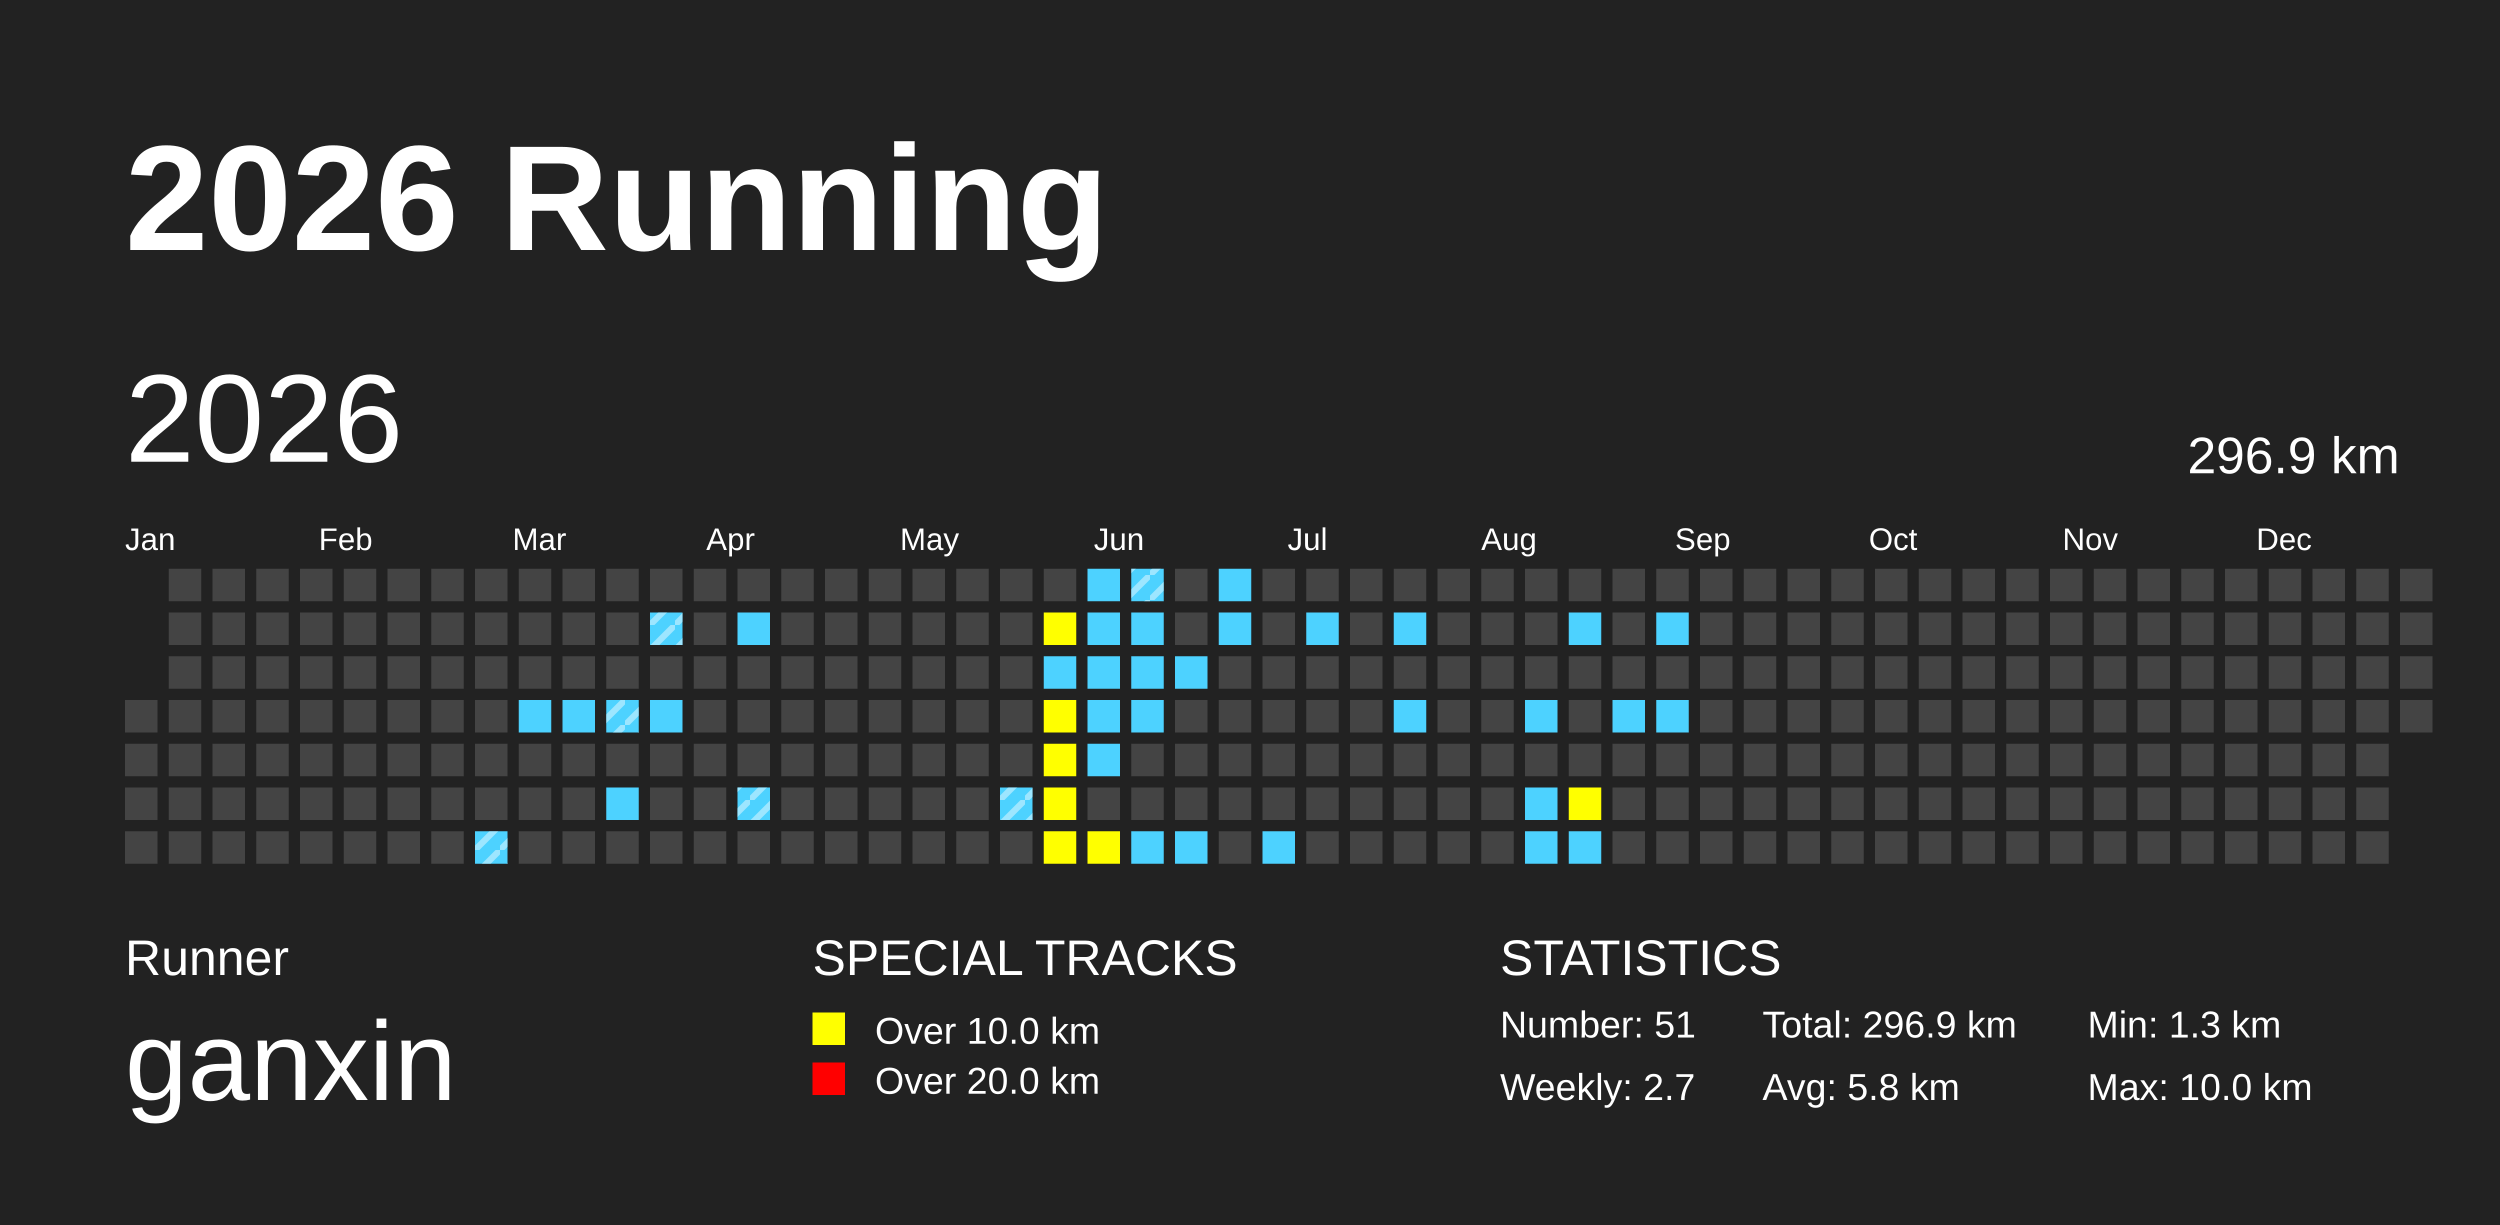
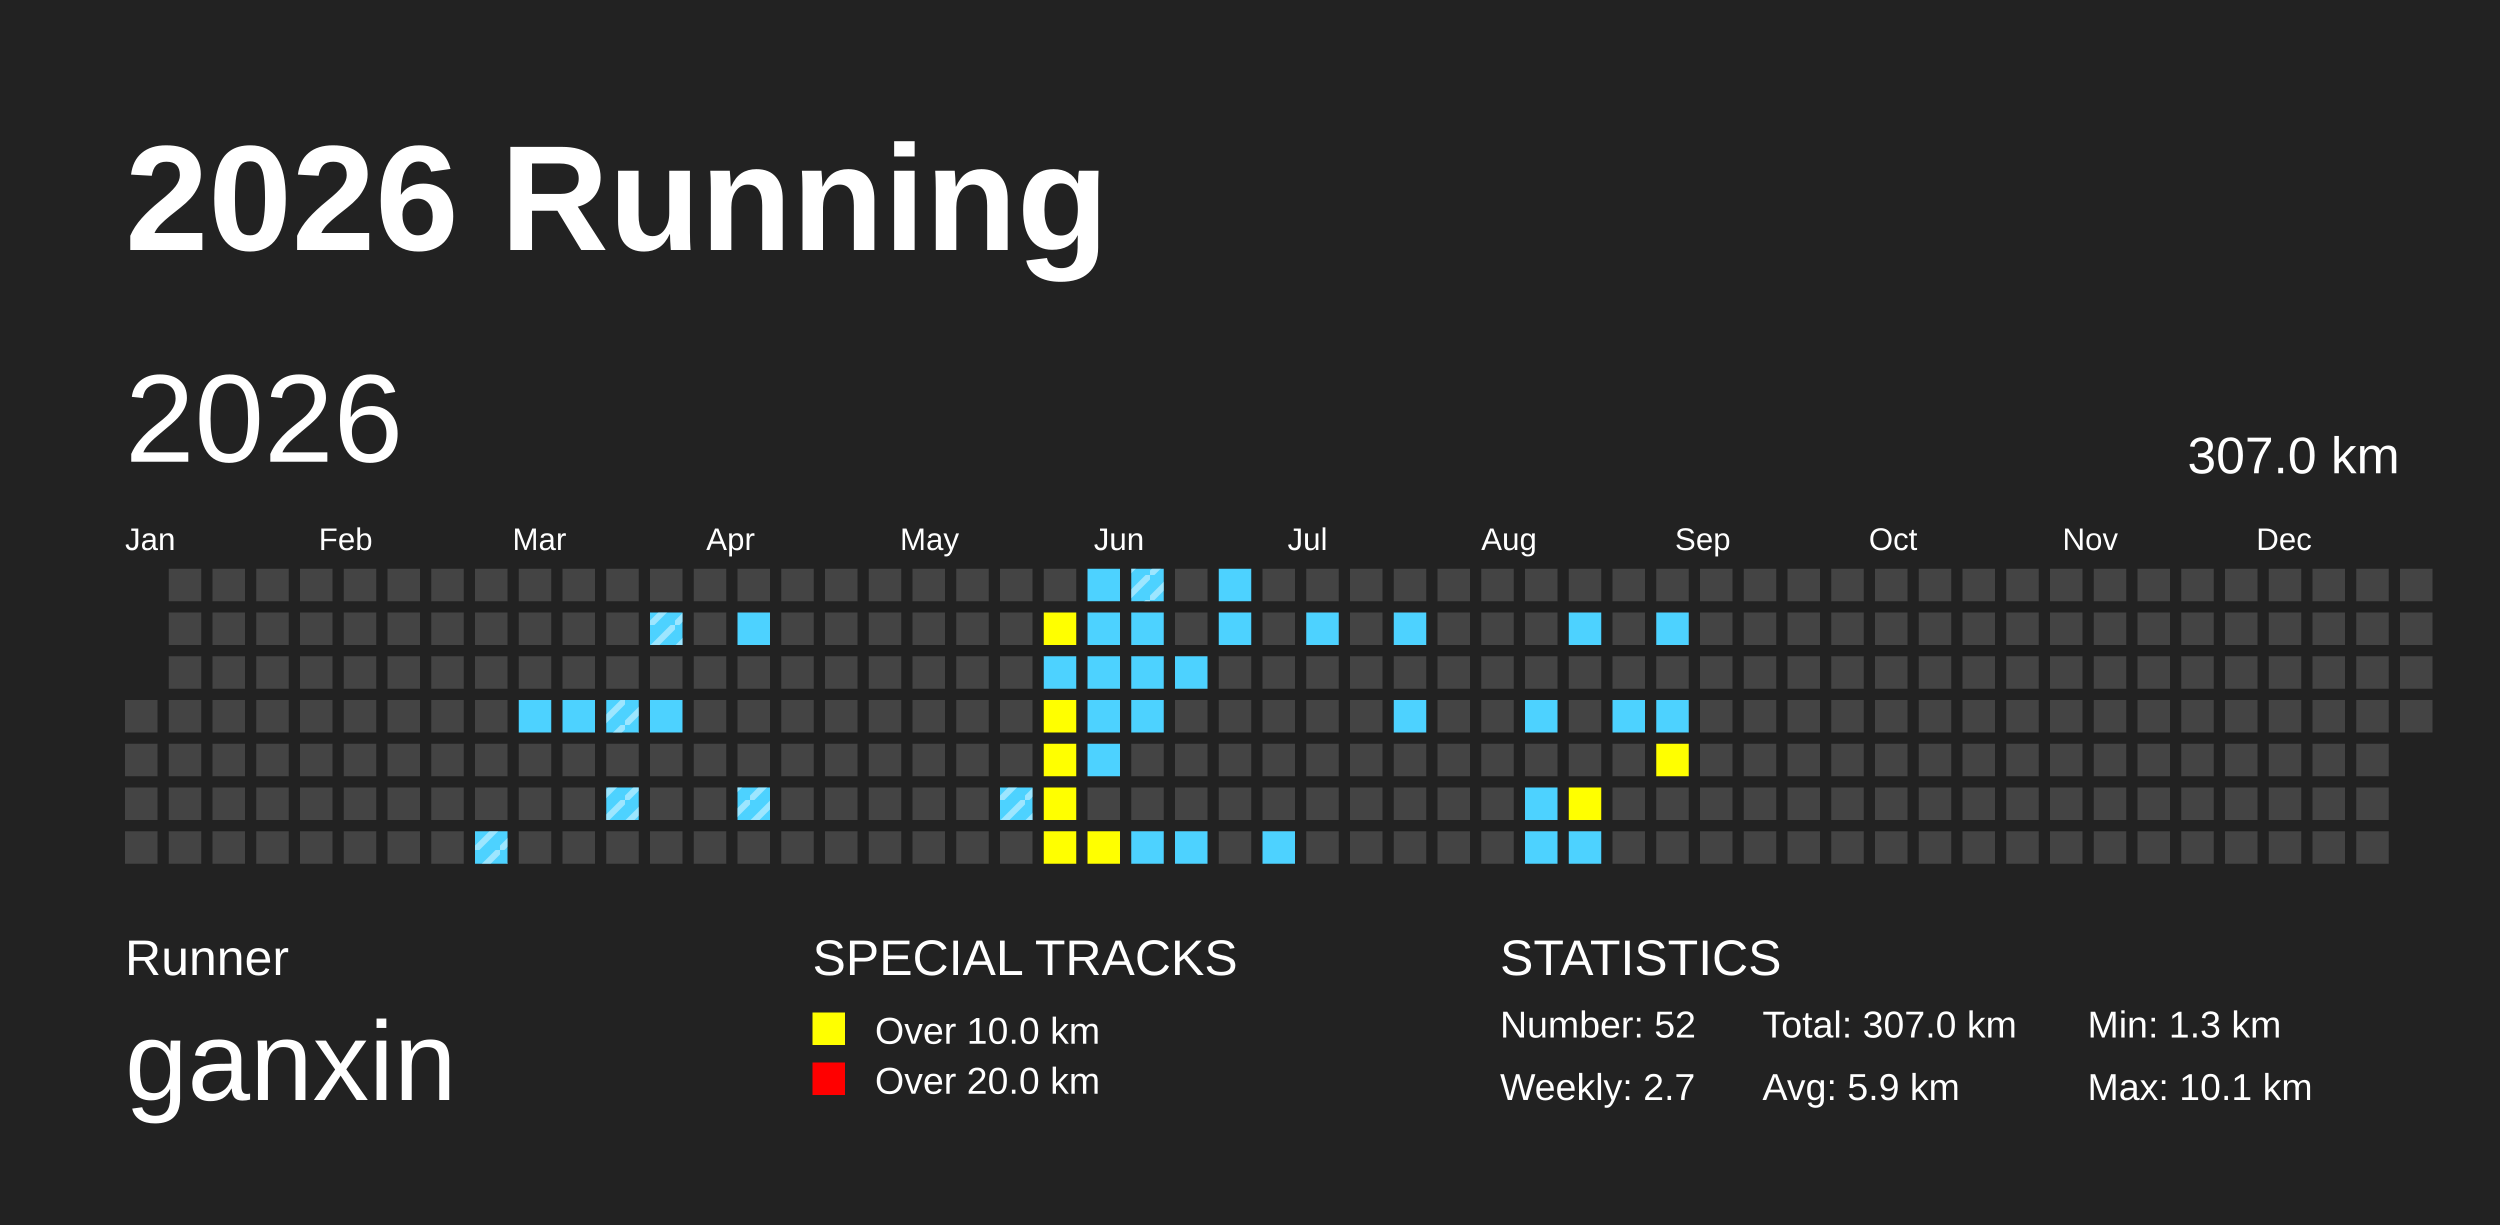
<svg xmlns="http://www.w3.org/2000/svg" baseProfile="full" height="98mm" version="1.1" viewBox="0,0,200,98" width="200mm">
  <defs>
    <pattern height="2" id="indoor-stripe" patternUnits="userSpaceOnUse" width="2">
      <line stroke="white" stroke-opacity="0.45" stroke-width="0.5" x1="0" x2="2" y1="2" y2="0" />
    </pattern>
  </defs>
  <rect fill="#222222" height="98" width="200" x="0" y="0" />
  <text fill="#FFFFFF" style="font-size:12px; font-family:Arial; font-weight:bold;" x="10" y="20">2026 Running</text>
  <text fill="#FFFFFF" style="font-size:4px; font-family:Arial" x="10" y="78">Runner</text>
  <text fill="#FFFFFF" style="font-size:9px; font-family:Arial" x="10" y="88">ganxin</text>
  <text fill="#FFFFFF" style="font-size:4px; font-family:Arial" x="65" y="78">SPECIAL TRACKS</text>
  <rect fill="yellow" height="2.6" width="2.6" x="65" y="81" />
  <text fill="#FFFFFF" style="font-size:3px; font-family:Arial" x="70" y="83.5">Over 10.0 km</text>
  <rect fill="red" height="2.6" width="2.6" x="65" y="85" />
  <text fill="#FFFFFF" style="font-size:3px; font-family:Arial" x="70" y="87.5">Over 20.0 km</text>
  <text fill="#FFFFFF" style="font-size:4px; font-family:Arial" x="120" y="78">STATISTICS</text>
-   <text fill="#FFFFFF" style="font-size:3px; font-family:Arial" x="120" y="83">Number: 51</text>
+   <text fill="#FFFFFF" style="font-size:3px; font-family:Arial" x="120" y="83">Number: 52</text>
  <text fill="#FFFFFF" style="font-size:3px; font-family:Arial" x="120" y="88">Weekly: 2.7</text>
-   <text fill="#FFFFFF" style="font-size:3px; font-family:Arial" x="141" y="83">Total: 296.9 km</text>
-   <text fill="#FFFFFF" style="font-size:3px; font-family:Arial" x="141" y="88">Avg: 5.8 km</text>
+   <text fill="#FFFFFF" style="font-size:3px; font-family:Arial" x="141" y="83">Total: 307.0 km</text>
+   <text fill="#FFFFFF" style="font-size:3px; font-family:Arial" x="141" y="88">Avg: 5.9 km</text>
  <text fill="#FFFFFF" style="font-size:3px; font-family:Arial" x="167" y="83">Min: 1.3 km</text>
-   <text fill="#FFFFFF" style="font-size:3px; font-family:Arial" x="167" y="88">Max: 10.0 km</text>
+   <text fill="#FFFFFF" style="font-size:3px; font-family:Arial" x="167" y="88">Max: 10.1 km</text>
  <text dominant-baseline="hanging" fill="#FFFFFF" style="font-size:10.0px; font-family:Arial;" x="10" y="30">2026</text>
-   <text dominant-baseline="hanging" fill="#FFFFFF" style="font-size:4.125px; font-family:Arial;" x="175" y="35">296.9 km</text>
+   <text dominant-baseline="hanging" fill="#FFFFFF" style="font-size:4.125px; font-family:Arial;" x="175" y="35">307.0 km</text>
  <text fill="#FFFFFF" style="font-size:2.5px; font-family:Arial" x="10.0" y="44">Jan</text>
  <text fill="#FFFFFF" style="font-size:2.5px; font-family:Arial" x="25.5" y="44">Feb</text>
  <text fill="#FFFFFF" style="font-size:2.5px; font-family:Arial" x="41.0" y="44">Mar</text>
  <text fill="#FFFFFF" style="font-size:2.5px; font-family:Arial" x="56.5" y="44">Apr</text>
  <text fill="#FFFFFF" style="font-size:2.5px; font-family:Arial" x="72.0" y="44">May</text>
  <text fill="#FFFFFF" style="font-size:2.5px; font-family:Arial" x="87.5" y="44">Jun</text>
  <text fill="#FFFFFF" style="font-size:2.5px; font-family:Arial" x="103.0" y="44">Jul</text>
  <text fill="#FFFFFF" style="font-size:2.5px; font-family:Arial" x="118.5" y="44">Aug</text>
  <text fill="#FFFFFF" style="font-size:2.5px; font-family:Arial" x="134.0" y="44">Sep</text>
  <text fill="#FFFFFF" style="font-size:2.5px; font-family:Arial" x="149.5" y="44">Oct</text>
  <text fill="#FFFFFF" style="font-size:2.5px; font-family:Arial" x="165.0" y="44">Nov</text>
  <text fill="#FFFFFF" style="font-size:2.5px; font-family:Arial" x="180.5" y="44">Dec</text>
  <rect fill="#444444" height="2.6" width="2.6" x="10.0" y="56.0" />
  <rect fill="#444444" height="2.6" width="2.6" x="10.0" y="59.5" />
  <rect fill="#444444" height="2.6" width="2.6" x="10.0" y="63.0" />
  <rect fill="#444444" height="2.6" width="2.6" x="10.0" y="66.5" />
  <rect fill="#444444" height="2.6" width="2.6" x="13.5" y="45.5" />
  <rect fill="#444444" height="2.6" width="2.6" x="13.5" y="49.0" />
  <rect fill="#444444" height="2.6" width="2.6" x="13.5" y="52.5" />
  <rect fill="#444444" height="2.6" width="2.6" x="13.5" y="56.0" />
  <rect fill="#444444" height="2.6" width="2.6" x="13.5" y="59.5" />
  <rect fill="#444444" height="2.6" width="2.6" x="13.5" y="63.0" />
  <rect fill="#444444" height="2.6" width="2.6" x="13.5" y="66.5" />
  <rect fill="#444444" height="2.6" width="2.6" x="17.0" y="45.5" />
  <rect fill="#444444" height="2.6" width="2.6" x="17.0" y="49.0" />
  <rect fill="#444444" height="2.6" width="2.6" x="17.0" y="52.5" />
  <rect fill="#444444" height="2.6" width="2.6" x="17.0" y="56.0" />
  <rect fill="#444444" height="2.6" width="2.6" x="17.0" y="59.5" />
  <rect fill="#444444" height="2.6" width="2.6" x="17.0" y="63.0" />
  <rect fill="#444444" height="2.6" width="2.6" x="17.0" y="66.5" />
  <rect fill="#444444" height="2.6" width="2.6" x="20.5" y="45.5" />
  <rect fill="#444444" height="2.6" width="2.6" x="20.5" y="49.0" />
  <rect fill="#444444" height="2.6" width="2.6" x="20.5" y="52.5" />
  <rect fill="#444444" height="2.6" width="2.6" x="20.5" y="56.0" />
  <rect fill="#444444" height="2.6" width="2.6" x="20.5" y="59.5" />
  <rect fill="#444444" height="2.6" width="2.6" x="20.5" y="63.0" />
  <rect fill="#444444" height="2.6" width="2.6" x="20.5" y="66.5" />
  <rect fill="#444444" height="2.6" width="2.6" x="24.0" y="45.5" />
  <rect fill="#444444" height="2.6" width="2.6" x="24.0" y="49.0" />
  <rect fill="#444444" height="2.6" width="2.6" x="24.0" y="52.5" />
  <rect fill="#444444" height="2.6" width="2.6" x="24.0" y="56.0" />
  <rect fill="#444444" height="2.6" width="2.6" x="24.0" y="59.5" />
  <rect fill="#444444" height="2.6" width="2.6" x="24.0" y="63.0" />
  <rect fill="#444444" height="2.6" width="2.6" x="24.0" y="66.5" />
  <rect fill="#444444" height="2.6" width="2.6" x="27.5" y="45.5" />
  <rect fill="#444444" height="2.6" width="2.6" x="27.5" y="49.0" />
  <rect fill="#444444" height="2.6" width="2.6" x="27.5" y="52.5" />
  <rect fill="#444444" height="2.6" width="2.6" x="27.5" y="56.0" />
  <rect fill="#444444" height="2.6" width="2.6" x="27.5" y="59.5" />
  <rect fill="#444444" height="2.6" width="2.6" x="27.5" y="63.0" />
  <rect fill="#444444" height="2.6" width="2.6" x="27.5" y="66.5" />
  <rect fill="#444444" height="2.6" width="2.6" x="31.0" y="45.5" />
  <rect fill="#444444" height="2.6" width="2.6" x="31.0" y="49.0" />
  <rect fill="#444444" height="2.6" width="2.6" x="31.0" y="52.5" />
  <rect fill="#444444" height="2.6" width="2.6" x="31.0" y="56.0" />
  <rect fill="#444444" height="2.6" width="2.6" x="31.0" y="59.5" />
  <rect fill="#444444" height="2.6" width="2.6" x="31.0" y="63.0" />
  <rect fill="#444444" height="2.6" width="2.6" x="31.0" y="66.5" />
  <rect fill="#444444" height="2.6" width="2.6" x="34.5" y="45.5" />
  <rect fill="#444444" height="2.6" width="2.6" x="34.5" y="49.0" />
  <rect fill="#444444" height="2.6" width="2.6" x="34.5" y="52.5" />
  <rect fill="#444444" height="2.6" width="2.6" x="34.5" y="56.0" />
  <rect fill="#444444" height="2.6" width="2.6" x="34.5" y="59.5" />
  <rect fill="#444444" height="2.6" width="2.6" x="34.5" y="63.0" />
  <rect fill="#444444" height="2.6" width="2.6" x="34.5" y="66.5" />
  <rect fill="#444444" height="2.6" width="2.6" x="38.0" y="45.5" />
  <rect fill="#444444" height="2.6" width="2.6" x="38.0" y="49.0" />
  <rect fill="#444444" height="2.6" width="2.6" x="38.0" y="52.5" />
  <rect fill="#444444" height="2.6" width="2.6" x="38.0" y="56.0" />
  <rect fill="#444444" height="2.6" width="2.6" x="38.0" y="59.5" />
  <rect fill="#444444" height="2.6" width="2.6" x="38.0" y="63.0" />
  <rect fill="#4DD2FF" height="2.6" width="2.6" x="38.0" y="66.5" />
  <rect fill="url(#indoor-stripe)" height="2.6" style="pointer-events: none;" width="2.6" x="38.0" y="66.5" />
  <rect fill="#444444" height="2.6" width="2.6" x="41.5" y="45.5" />
  <rect fill="#444444" height="2.6" width="2.6" x="41.5" y="49.0" />
  <rect fill="#444444" height="2.6" width="2.6" x="41.5" y="52.5" />
  <rect fill="#4DD2FF" height="2.6" width="2.6" x="41.5" y="56.0" />
  <rect fill="#444444" height="2.6" width="2.6" x="41.5" y="59.5" />
  <rect fill="#444444" height="2.6" width="2.6" x="41.5" y="63.0" />
  <rect fill="#444444" height="2.6" width="2.6" x="41.5" y="66.5" />
  <rect fill="#444444" height="2.6" width="2.6" x="45.0" y="45.5" />
  <rect fill="#444444" height="2.6" width="2.6" x="45.0" y="49.0" />
  <rect fill="#444444" height="2.6" width="2.6" x="45.0" y="52.5" />
  <rect fill="#4DD2FF" height="2.6" width="2.6" x="45.0" y="56.0" />
  <rect fill="#444444" height="2.6" width="2.6" x="45.0" y="59.5" />
  <rect fill="#444444" height="2.6" width="2.6" x="45.0" y="63.0" />
  <rect fill="#444444" height="2.6" width="2.6" x="45.0" y="66.5" />
  <rect fill="#444444" height="2.6" width="2.6" x="48.5" y="45.5" />
  <rect fill="#444444" height="2.6" width="2.6" x="48.5" y="49.0" />
  <rect fill="#444444" height="2.6" width="2.6" x="48.5" y="52.5" />
  <rect fill="#4DD2FF" height="2.6" width="2.6" x="48.5" y="56.0" />
  <rect fill="url(#indoor-stripe)" height="2.6" style="pointer-events: none;" width="2.6" x="48.5" y="56.0" />
  <rect fill="#444444" height="2.6" width="2.6" x="48.5" y="59.5" />
  <rect fill="#4DD2FF" height="2.6" width="2.6" x="48.5" y="63.0" />
+   <rect fill="url(#indoor-stripe)" height="2.6" style="pointer-events: none;" width="2.6" x="48.5" y="63.0" />
  <rect fill="#444444" height="2.6" width="2.6" x="48.5" y="66.5" />
  <rect fill="#444444" height="2.6" width="2.6" x="52.0" y="45.5" />
  <rect fill="#4DD2FF" height="2.6" width="2.6" x="52.0" y="49.0" />
  <rect fill="url(#indoor-stripe)" height="2.6" style="pointer-events: none;" width="2.6" x="52.0" y="49.0" />
  <rect fill="#444444" height="2.6" width="2.6" x="52.0" y="52.5" />
  <rect fill="#4DD2FF" height="2.6" width="2.6" x="52.0" y="56.0" />
  <rect fill="#444444" height="2.6" width="2.6" x="52.0" y="59.5" />
  <rect fill="#444444" height="2.6" width="2.6" x="52.0" y="63.0" />
  <rect fill="#444444" height="2.6" width="2.6" x="52.0" y="66.5" />
  <rect fill="#444444" height="2.6" width="2.6" x="55.5" y="45.5" />
  <rect fill="#444444" height="2.6" width="2.6" x="55.5" y="49.0" />
  <rect fill="#444444" height="2.6" width="2.6" x="55.5" y="52.5" />
  <rect fill="#444444" height="2.6" width="2.6" x="55.5" y="56.0" />
  <rect fill="#444444" height="2.6" width="2.6" x="55.5" y="59.5" />
  <rect fill="#444444" height="2.6" width="2.6" x="55.5" y="63.0" />
  <rect fill="#444444" height="2.6" width="2.6" x="55.5" y="66.5" />
  <rect fill="#444444" height="2.6" width="2.6" x="59.0" y="45.5" />
  <rect fill="#4DD2FF" height="2.6" width="2.6" x="59.0" y="49.0" />
  <rect fill="#444444" height="2.6" width="2.6" x="59.0" y="52.5" />
  <rect fill="#444444" height="2.6" width="2.6" x="59.0" y="56.0" />
  <rect fill="#444444" height="2.6" width="2.6" x="59.0" y="59.5" />
  <rect fill="#4DD2FF" height="2.6" width="2.6" x="59.0" y="63.0" />
  <rect fill="url(#indoor-stripe)" height="2.6" style="pointer-events: none;" width="2.6" x="59.0" y="63.0" />
  <rect fill="#444444" height="2.6" width="2.6" x="59.0" y="66.5" />
  <rect fill="#444444" height="2.6" width="2.6" x="62.5" y="45.5" />
  <rect fill="#444444" height="2.6" width="2.6" x="62.5" y="49.0" />
  <rect fill="#444444" height="2.6" width="2.6" x="62.5" y="52.5" />
  <rect fill="#444444" height="2.6" width="2.6" x="62.5" y="56.0" />
  <rect fill="#444444" height="2.6" width="2.6" x="62.5" y="59.5" />
  <rect fill="#444444" height="2.6" width="2.6" x="62.5" y="63.0" />
  <rect fill="#444444" height="2.6" width="2.6" x="62.5" y="66.5" />
  <rect fill="#444444" height="2.6" width="2.6" x="66.0" y="45.5" />
  <rect fill="#444444" height="2.6" width="2.6" x="66.0" y="49.0" />
  <rect fill="#444444" height="2.6" width="2.6" x="66.0" y="52.5" />
  <rect fill="#444444" height="2.6" width="2.6" x="66.0" y="56.0" />
  <rect fill="#444444" height="2.6" width="2.6" x="66.0" y="59.5" />
  <rect fill="#444444" height="2.6" width="2.6" x="66.0" y="63.0" />
  <rect fill="#444444" height="2.6" width="2.6" x="66.0" y="66.5" />
  <rect fill="#444444" height="2.6" width="2.6" x="69.5" y="45.5" />
  <rect fill="#444444" height="2.6" width="2.6" x="69.5" y="49.0" />
  <rect fill="#444444" height="2.6" width="2.6" x="69.5" y="52.5" />
  <rect fill="#444444" height="2.6" width="2.6" x="69.5" y="56.0" />
  <rect fill="#444444" height="2.6" width="2.6" x="69.5" y="59.5" />
  <rect fill="#444444" height="2.6" width="2.6" x="69.5" y="63.0" />
  <rect fill="#444444" height="2.6" width="2.6" x="69.5" y="66.5" />
  <rect fill="#444444" height="2.6" width="2.6" x="73.0" y="45.5" />
  <rect fill="#444444" height="2.6" width="2.6" x="73.0" y="49.0" />
  <rect fill="#444444" height="2.6" width="2.6" x="73.0" y="52.5" />
  <rect fill="#444444" height="2.6" width="2.6" x="73.0" y="56.0" />
  <rect fill="#444444" height="2.6" width="2.6" x="73.0" y="59.5" />
  <rect fill="#444444" height="2.6" width="2.6" x="73.0" y="63.0" />
  <rect fill="#444444" height="2.6" width="2.6" x="73.0" y="66.5" />
  <rect fill="#444444" height="2.6" width="2.6" x="76.5" y="45.5" />
  <rect fill="#444444" height="2.6" width="2.6" x="76.5" y="49.0" />
  <rect fill="#444444" height="2.6" width="2.6" x="76.5" y="52.5" />
  <rect fill="#444444" height="2.6" width="2.6" x="76.5" y="56.0" />
  <rect fill="#444444" height="2.6" width="2.6" x="76.5" y="59.5" />
  <rect fill="#444444" height="2.6" width="2.6" x="76.5" y="63.0" />
  <rect fill="#444444" height="2.6" width="2.6" x="76.5" y="66.5" />
  <rect fill="#444444" height="2.6" width="2.6" x="80.0" y="45.5" />
  <rect fill="#444444" height="2.6" width="2.6" x="80.0" y="49.0" />
  <rect fill="#444444" height="2.6" width="2.6" x="80.0" y="52.5" />
  <rect fill="#444444" height="2.6" width="2.6" x="80.0" y="56.0" />
  <rect fill="#444444" height="2.6" width="2.6" x="80.0" y="59.5" />
  <rect fill="#4DD2FF" height="2.6" width="2.6" x="80.0" y="63.0" />
  <rect fill="url(#indoor-stripe)" height="2.6" style="pointer-events: none;" width="2.6" x="80.0" y="63.0" />
  <rect fill="#444444" height="2.6" width="2.6" x="80.0" y="66.5" />
  <rect fill="#444444" height="2.6" width="2.6" x="83.5" y="45.5" />
  <rect fill="yellow" height="2.6" width="2.6" x="83.5" y="49.0" />
  <rect fill="#4DD2FF" height="2.6" width="2.6" x="83.5" y="52.5" />
  <rect fill="yellow" height="2.6" width="2.6" x="83.5" y="56.0" />
  <rect fill="yellow" height="2.6" width="2.6" x="83.5" y="59.5" />
  <rect fill="yellow" height="2.6" width="2.6" x="83.5" y="63.0" />
  <rect fill="yellow" height="2.6" width="2.6" x="83.5" y="66.5" />
  <rect fill="#4DD2FF" height="2.6" width="2.6" x="87.0" y="45.5" />
  <rect fill="#4DD2FF" height="2.6" width="2.6" x="87.0" y="49.0" />
  <rect fill="#4DD2FF" height="2.6" width="2.6" x="87.0" y="52.5" />
  <rect fill="#4DD2FF" height="2.6" width="2.6" x="87.0" y="56.0" />
  <rect fill="#4DD2FF" height="2.6" width="2.6" x="87.0" y="59.5" />
  <rect fill="#444444" height="2.6" width="2.6" x="87.0" y="63.0" />
  <rect fill="yellow" height="2.6" width="2.6" x="87.0" y="66.5" />
  <rect fill="#4DD2FF" height="2.6" width="2.6" x="90.5" y="45.5" />
  <rect fill="url(#indoor-stripe)" height="2.6" style="pointer-events: none;" width="2.6" x="90.5" y="45.5" />
  <rect fill="#4DD2FF" height="2.6" width="2.6" x="90.5" y="49.0" />
  <rect fill="#4DD2FF" height="2.6" width="2.6" x="90.5" y="52.5" />
  <rect fill="#4DD2FF" height="2.6" width="2.6" x="90.5" y="56.0" />
  <rect fill="#444444" height="2.6" width="2.6" x="90.5" y="59.5" />
  <rect fill="#444444" height="2.6" width="2.6" x="90.5" y="63.0" />
  <rect fill="#4DD2FF" height="2.6" width="2.6" x="90.5" y="66.5" />
  <rect fill="#444444" height="2.6" width="2.6" x="94.0" y="45.5" />
  <rect fill="#444444" height="2.6" width="2.6" x="94.0" y="49.0" />
  <rect fill="#4DD2FF" height="2.6" width="2.6" x="94.0" y="52.5" />
  <rect fill="#444444" height="2.6" width="2.6" x="94.0" y="56.0" />
  <rect fill="#444444" height="2.6" width="2.6" x="94.0" y="59.5" />
  <rect fill="#444444" height="2.6" width="2.6" x="94.0" y="63.0" />
  <rect fill="#4DD2FF" height="2.6" width="2.6" x="94.0" y="66.5" />
  <rect fill="#4DD2FF" height="2.6" width="2.6" x="97.5" y="45.5" />
  <rect fill="#4DD2FF" height="2.6" width="2.6" x="97.5" y="49.0" />
  <rect fill="#444444" height="2.6" width="2.6" x="97.5" y="52.5" />
  <rect fill="#444444" height="2.6" width="2.6" x="97.5" y="56.0" />
  <rect fill="#444444" height="2.6" width="2.6" x="97.5" y="59.5" />
  <rect fill="#444444" height="2.6" width="2.6" x="97.5" y="63.0" />
  <rect fill="#444444" height="2.6" width="2.6" x="97.5" y="66.5" />
  <rect fill="#444444" height="2.6" width="2.6" x="101.0" y="45.5" />
  <rect fill="#444444" height="2.6" width="2.6" x="101.0" y="49.0" />
  <rect fill="#444444" height="2.6" width="2.6" x="101.0" y="52.5" />
  <rect fill="#444444" height="2.6" width="2.6" x="101.0" y="56.0" />
  <rect fill="#444444" height="2.6" width="2.6" x="101.0" y="59.5" />
  <rect fill="#444444" height="2.6" width="2.6" x="101.0" y="63.0" />
  <rect fill="#4DD2FF" height="2.6" width="2.6" x="101.0" y="66.5" />
  <rect fill="#444444" height="2.6" width="2.6" x="104.5" y="45.5" />
  <rect fill="#4DD2FF" height="2.6" width="2.6" x="104.5" y="49.0" />
  <rect fill="#444444" height="2.6" width="2.6" x="104.5" y="52.5" />
  <rect fill="#444444" height="2.6" width="2.6" x="104.5" y="56.0" />
  <rect fill="#444444" height="2.6" width="2.6" x="104.5" y="59.5" />
  <rect fill="#444444" height="2.6" width="2.6" x="104.5" y="63.0" />
  <rect fill="#444444" height="2.6" width="2.6" x="104.5" y="66.5" />
  <rect fill="#444444" height="2.6" width="2.6" x="108.0" y="45.5" />
  <rect fill="#444444" height="2.6" width="2.6" x="108.0" y="49.0" />
  <rect fill="#444444" height="2.6" width="2.6" x="108.0" y="52.5" />
  <rect fill="#444444" height="2.6" width="2.6" x="108.0" y="56.0" />
  <rect fill="#444444" height="2.6" width="2.6" x="108.0" y="59.5" />
  <rect fill="#444444" height="2.6" width="2.6" x="108.0" y="63.0" />
  <rect fill="#444444" height="2.6" width="2.6" x="108.0" y="66.5" />
  <rect fill="#444444" height="2.6" width="2.6" x="111.5" y="45.5" />
  <rect fill="#4DD2FF" height="2.6" width="2.6" x="111.5" y="49.0" />
  <rect fill="#444444" height="2.6" width="2.6" x="111.5" y="52.5" />
  <rect fill="#4DD2FF" height="2.6" width="2.6" x="111.5" y="56.0" />
  <rect fill="#444444" height="2.6" width="2.6" x="111.5" y="59.5" />
  <rect fill="#444444" height="2.6" width="2.6" x="111.5" y="63.0" />
  <rect fill="#444444" height="2.6" width="2.6" x="111.5" y="66.5" />
  <rect fill="#444444" height="2.6" width="2.6" x="115.0" y="45.5" />
  <rect fill="#444444" height="2.6" width="2.6" x="115.0" y="49.0" />
  <rect fill="#444444" height="2.6" width="2.6" x="115.0" y="52.5" />
  <rect fill="#444444" height="2.6" width="2.6" x="115.0" y="56.0" />
  <rect fill="#444444" height="2.6" width="2.6" x="115.0" y="59.5" />
  <rect fill="#444444" height="2.6" width="2.6" x="115.0" y="63.0" />
  <rect fill="#444444" height="2.6" width="2.6" x="115.0" y="66.5" />
  <rect fill="#444444" height="2.6" width="2.6" x="118.5" y="45.5" />
  <rect fill="#444444" height="2.6" width="2.6" x="118.5" y="49.0" />
  <rect fill="#444444" height="2.6" width="2.6" x="118.5" y="52.5" />
  <rect fill="#444444" height="2.6" width="2.6" x="118.5" y="56.0" />
  <rect fill="#444444" height="2.6" width="2.6" x="118.5" y="59.5" />
  <rect fill="#444444" height="2.6" width="2.6" x="118.5" y="63.0" />
  <rect fill="#444444" height="2.6" width="2.6" x="118.5" y="66.5" />
  <rect fill="#444444" height="2.6" width="2.6" x="122.0" y="45.5" />
  <rect fill="#444444" height="2.6" width="2.6" x="122.0" y="49.0" />
  <rect fill="#444444" height="2.6" width="2.6" x="122.0" y="52.5" />
  <rect fill="#4DD2FF" height="2.6" width="2.6" x="122.0" y="56.0" />
  <rect fill="#444444" height="2.6" width="2.6" x="122.0" y="59.5" />
  <rect fill="#4DD2FF" height="2.6" width="2.6" x="122.0" y="63.0" />
  <rect fill="#4DD2FF" height="2.6" width="2.6" x="122.0" y="66.5" />
  <rect fill="#444444" height="2.6" width="2.6" x="125.5" y="45.5" />
  <rect fill="#4DD2FF" height="2.6" width="2.6" x="125.5" y="49.0" />
  <rect fill="#444444" height="2.6" width="2.6" x="125.5" y="52.5" />
  <rect fill="#444444" height="2.6" width="2.6" x="125.5" y="56.0" />
  <rect fill="#444444" height="2.6" width="2.6" x="125.5" y="59.5" />
  <rect fill="yellow" height="2.6" width="2.6" x="125.5" y="63.0" />
  <rect fill="#4DD2FF" height="2.6" width="2.6" x="125.5" y="66.5" />
  <rect fill="#444444" height="2.6" width="2.6" x="129.0" y="45.5" />
  <rect fill="#444444" height="2.6" width="2.6" x="129.0" y="49.0" />
  <rect fill="#444444" height="2.6" width="2.6" x="129.0" y="52.5" />
  <rect fill="#4DD2FF" height="2.6" width="2.6" x="129.0" y="56.0" />
  <rect fill="#444444" height="2.6" width="2.6" x="129.0" y="59.5" />
  <rect fill="#444444" height="2.6" width="2.6" x="129.0" y="63.0" />
  <rect fill="#444444" height="2.6" width="2.6" x="129.0" y="66.5" />
  <rect fill="#444444" height="2.6" width="2.6" x="132.5" y="45.5" />
  <rect fill="#4DD2FF" height="2.6" width="2.6" x="132.5" y="49.0" />
  <rect fill="#444444" height="2.6" width="2.6" x="132.5" y="52.5" />
  <rect fill="#4DD2FF" height="2.6" width="2.6" x="132.5" y="56.0" />
-   <rect fill="#444444" height="2.6" width="2.6" x="132.5" y="59.5" />
+   <rect fill="yellow" height="2.6" width="2.6" x="132.5" y="59.5" />
  <rect fill="#444444" height="2.6" width="2.6" x="132.5" y="63.0" />
  <rect fill="#444444" height="2.6" width="2.6" x="132.5" y="66.5" />
  <rect fill="#444444" height="2.6" width="2.6" x="136.0" y="45.5" />
  <rect fill="#444444" height="2.6" width="2.6" x="136.0" y="49.0" />
  <rect fill="#444444" height="2.6" width="2.6" x="136.0" y="52.5" />
  <rect fill="#444444" height="2.6" width="2.6" x="136.0" y="56.0" />
  <rect fill="#444444" height="2.6" width="2.6" x="136.0" y="59.5" />
  <rect fill="#444444" height="2.6" width="2.6" x="136.0" y="63.0" />
  <rect fill="#444444" height="2.6" width="2.6" x="136.0" y="66.5" />
  <rect fill="#444444" height="2.6" width="2.6" x="139.5" y="45.5" />
  <rect fill="#444444" height="2.6" width="2.6" x="139.5" y="49.0" />
  <rect fill="#444444" height="2.6" width="2.6" x="139.5" y="52.5" />
  <rect fill="#444444" height="2.6" width="2.6" x="139.5" y="56.0" />
  <rect fill="#444444" height="2.6" width="2.6" x="139.5" y="59.5" />
  <rect fill="#444444" height="2.6" width="2.6" x="139.5" y="63.0" />
  <rect fill="#444444" height="2.6" width="2.6" x="139.5" y="66.5" />
  <rect fill="#444444" height="2.6" width="2.6" x="143.0" y="45.5" />
  <rect fill="#444444" height="2.6" width="2.6" x="143.0" y="49.0" />
  <rect fill="#444444" height="2.6" width="2.6" x="143.0" y="52.5" />
  <rect fill="#444444" height="2.6" width="2.6" x="143.0" y="56.0" />
  <rect fill="#444444" height="2.6" width="2.6" x="143.0" y="59.5" />
  <rect fill="#444444" height="2.6" width="2.6" x="143.0" y="63.0" />
  <rect fill="#444444" height="2.6" width="2.6" x="143.0" y="66.5" />
  <rect fill="#444444" height="2.6" width="2.6" x="146.5" y="45.5" />
  <rect fill="#444444" height="2.6" width="2.6" x="146.5" y="49.0" />
  <rect fill="#444444" height="2.6" width="2.6" x="146.5" y="52.5" />
  <rect fill="#444444" height="2.6" width="2.6" x="146.5" y="56.0" />
  <rect fill="#444444" height="2.6" width="2.6" x="146.5" y="59.5" />
  <rect fill="#444444" height="2.6" width="2.6" x="146.5" y="63.0" />
  <rect fill="#444444" height="2.6" width="2.6" x="146.5" y="66.5" />
  <rect fill="#444444" height="2.6" width="2.6" x="150.0" y="45.5" />
  <rect fill="#444444" height="2.6" width="2.6" x="150.0" y="49.0" />
  <rect fill="#444444" height="2.6" width="2.6" x="150.0" y="52.5" />
  <rect fill="#444444" height="2.6" width="2.6" x="150.0" y="56.0" />
  <rect fill="#444444" height="2.6" width="2.6" x="150.0" y="59.5" />
  <rect fill="#444444" height="2.6" width="2.6" x="150.0" y="63.0" />
  <rect fill="#444444" height="2.6" width="2.6" x="150.0" y="66.5" />
  <rect fill="#444444" height="2.6" width="2.6" x="153.5" y="45.5" />
  <rect fill="#444444" height="2.6" width="2.6" x="153.5" y="49.0" />
  <rect fill="#444444" height="2.6" width="2.6" x="153.5" y="52.5" />
  <rect fill="#444444" height="2.6" width="2.6" x="153.5" y="56.0" />
  <rect fill="#444444" height="2.6" width="2.6" x="153.5" y="59.5" />
  <rect fill="#444444" height="2.6" width="2.6" x="153.5" y="63.0" />
  <rect fill="#444444" height="2.6" width="2.6" x="153.5" y="66.5" />
  <rect fill="#444444" height="2.6" width="2.6" x="157.0" y="45.5" />
  <rect fill="#444444" height="2.6" width="2.6" x="157.0" y="49.0" />
  <rect fill="#444444" height="2.6" width="2.6" x="157.0" y="52.5" />
  <rect fill="#444444" height="2.6" width="2.6" x="157.0" y="56.0" />
  <rect fill="#444444" height="2.6" width="2.6" x="157.0" y="59.5" />
  <rect fill="#444444" height="2.6" width="2.6" x="157.0" y="63.0" />
  <rect fill="#444444" height="2.6" width="2.6" x="157.0" y="66.5" />
  <rect fill="#444444" height="2.6" width="2.6" x="160.5" y="45.5" />
  <rect fill="#444444" height="2.6" width="2.6" x="160.5" y="49.0" />
  <rect fill="#444444" height="2.6" width="2.6" x="160.5" y="52.5" />
  <rect fill="#444444" height="2.6" width="2.6" x="160.5" y="56.0" />
  <rect fill="#444444" height="2.6" width="2.6" x="160.5" y="59.5" />
  <rect fill="#444444" height="2.6" width="2.6" x="160.5" y="63.0" />
  <rect fill="#444444" height="2.6" width="2.6" x="160.5" y="66.5" />
  <rect fill="#444444" height="2.6" width="2.6" x="164.0" y="45.5" />
  <rect fill="#444444" height="2.6" width="2.6" x="164.0" y="49.0" />
  <rect fill="#444444" height="2.6" width="2.6" x="164.0" y="52.5" />
  <rect fill="#444444" height="2.6" width="2.6" x="164.0" y="56.0" />
  <rect fill="#444444" height="2.6" width="2.6" x="164.0" y="59.5" />
  <rect fill="#444444" height="2.6" width="2.6" x="164.0" y="63.0" />
  <rect fill="#444444" height="2.6" width="2.6" x="164.0" y="66.5" />
  <rect fill="#444444" height="2.6" width="2.6" x="167.5" y="45.5" />
  <rect fill="#444444" height="2.6" width="2.6" x="167.5" y="49.0" />
  <rect fill="#444444" height="2.6" width="2.6" x="167.5" y="52.5" />
  <rect fill="#444444" height="2.6" width="2.6" x="167.5" y="56.0" />
  <rect fill="#444444" height="2.6" width="2.6" x="167.5" y="59.5" />
  <rect fill="#444444" height="2.6" width="2.6" x="167.5" y="63.0" />
  <rect fill="#444444" height="2.6" width="2.6" x="167.5" y="66.5" />
  <rect fill="#444444" height="2.6" width="2.6" x="171.0" y="45.5" />
  <rect fill="#444444" height="2.6" width="2.6" x="171.0" y="49.0" />
  <rect fill="#444444" height="2.6" width="2.6" x="171.0" y="52.5" />
  <rect fill="#444444" height="2.6" width="2.6" x="171.0" y="56.0" />
  <rect fill="#444444" height="2.6" width="2.6" x="171.0" y="59.5" />
  <rect fill="#444444" height="2.6" width="2.6" x="171.0" y="63.0" />
  <rect fill="#444444" height="2.6" width="2.6" x="171.0" y="66.5" />
  <rect fill="#444444" height="2.6" width="2.6" x="174.5" y="45.5" />
  <rect fill="#444444" height="2.6" width="2.6" x="174.5" y="49.0" />
  <rect fill="#444444" height="2.6" width="2.6" x="174.5" y="52.5" />
  <rect fill="#444444" height="2.6" width="2.6" x="174.5" y="56.0" />
  <rect fill="#444444" height="2.6" width="2.6" x="174.5" y="59.5" />
  <rect fill="#444444" height="2.6" width="2.6" x="174.5" y="63.0" />
  <rect fill="#444444" height="2.6" width="2.6" x="174.5" y="66.5" />
  <rect fill="#444444" height="2.6" width="2.6" x="178.0" y="45.5" />
  <rect fill="#444444" height="2.6" width="2.6" x="178.0" y="49.0" />
  <rect fill="#444444" height="2.6" width="2.6" x="178.0" y="52.5" />
  <rect fill="#444444" height="2.6" width="2.6" x="178.0" y="56.0" />
  <rect fill="#444444" height="2.6" width="2.6" x="178.0" y="59.5" />
  <rect fill="#444444" height="2.6" width="2.6" x="178.0" y="63.0" />
  <rect fill="#444444" height="2.6" width="2.6" x="178.0" y="66.5" />
  <rect fill="#444444" height="2.6" width="2.6" x="181.5" y="45.5" />
  <rect fill="#444444" height="2.6" width="2.6" x="181.5" y="49.0" />
  <rect fill="#444444" height="2.6" width="2.6" x="181.5" y="52.5" />
  <rect fill="#444444" height="2.6" width="2.6" x="181.5" y="56.0" />
  <rect fill="#444444" height="2.6" width="2.6" x="181.5" y="59.5" />
  <rect fill="#444444" height="2.6" width="2.6" x="181.5" y="63.0" />
  <rect fill="#444444" height="2.6" width="2.6" x="181.5" y="66.5" />
  <rect fill="#444444" height="2.6" width="2.6" x="185.0" y="45.5" />
  <rect fill="#444444" height="2.6" width="2.6" x="185.0" y="49.0" />
  <rect fill="#444444" height="2.6" width="2.6" x="185.0" y="52.5" />
  <rect fill="#444444" height="2.6" width="2.6" x="185.0" y="56.0" />
  <rect fill="#444444" height="2.6" width="2.6" x="185.0" y="59.5" />
  <rect fill="#444444" height="2.6" width="2.6" x="185.0" y="63.0" />
  <rect fill="#444444" height="2.6" width="2.6" x="185.0" y="66.5" />
  <rect fill="#444444" height="2.6" width="2.6" x="188.5" y="45.5" />
  <rect fill="#444444" height="2.6" width="2.6" x="188.5" y="49.0" />
  <rect fill="#444444" height="2.6" width="2.6" x="188.5" y="52.5" />
  <rect fill="#444444" height="2.6" width="2.6" x="188.5" y="56.0" />
  <rect fill="#444444" height="2.6" width="2.6" x="188.5" y="59.5" />
  <rect fill="#444444" height="2.6" width="2.6" x="188.5" y="63.0" />
  <rect fill="#444444" height="2.6" width="2.6" x="188.5" y="66.5" />
  <rect fill="#444444" height="2.6" width="2.6" x="192.0" y="45.5" />
  <rect fill="#444444" height="2.6" width="2.6" x="192.0" y="49.0" />
  <rect fill="#444444" height="2.6" width="2.6" x="192.0" y="52.5" />
  <rect fill="#444444" height="2.6" width="2.6" x="192.0" y="56.0" />
</svg>
